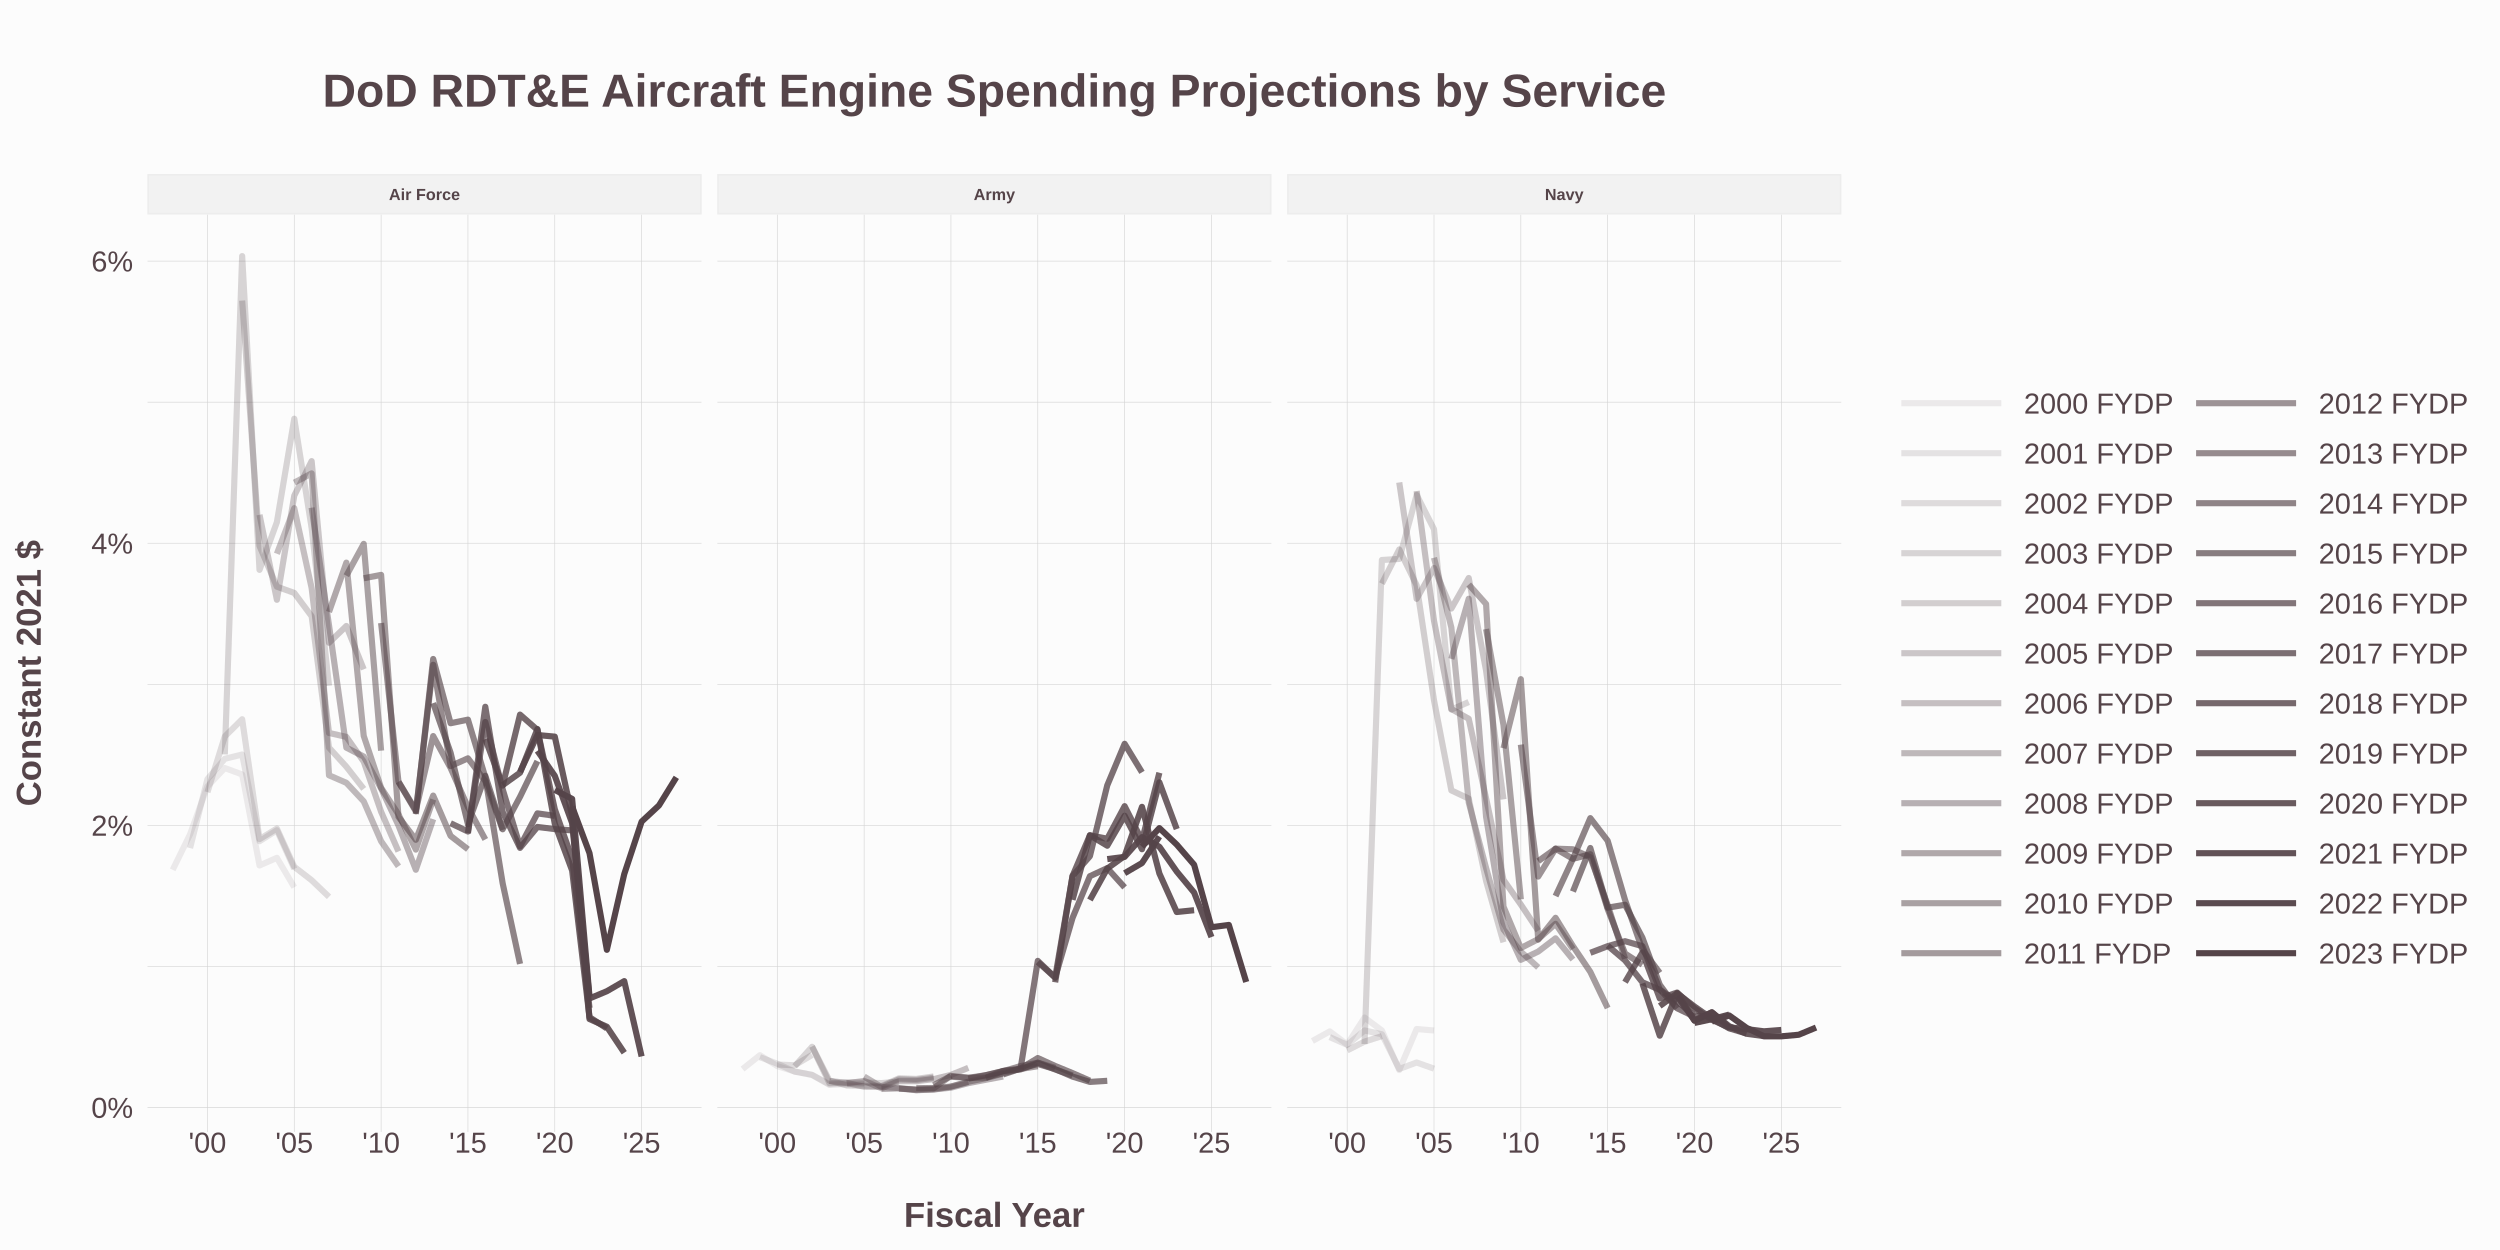
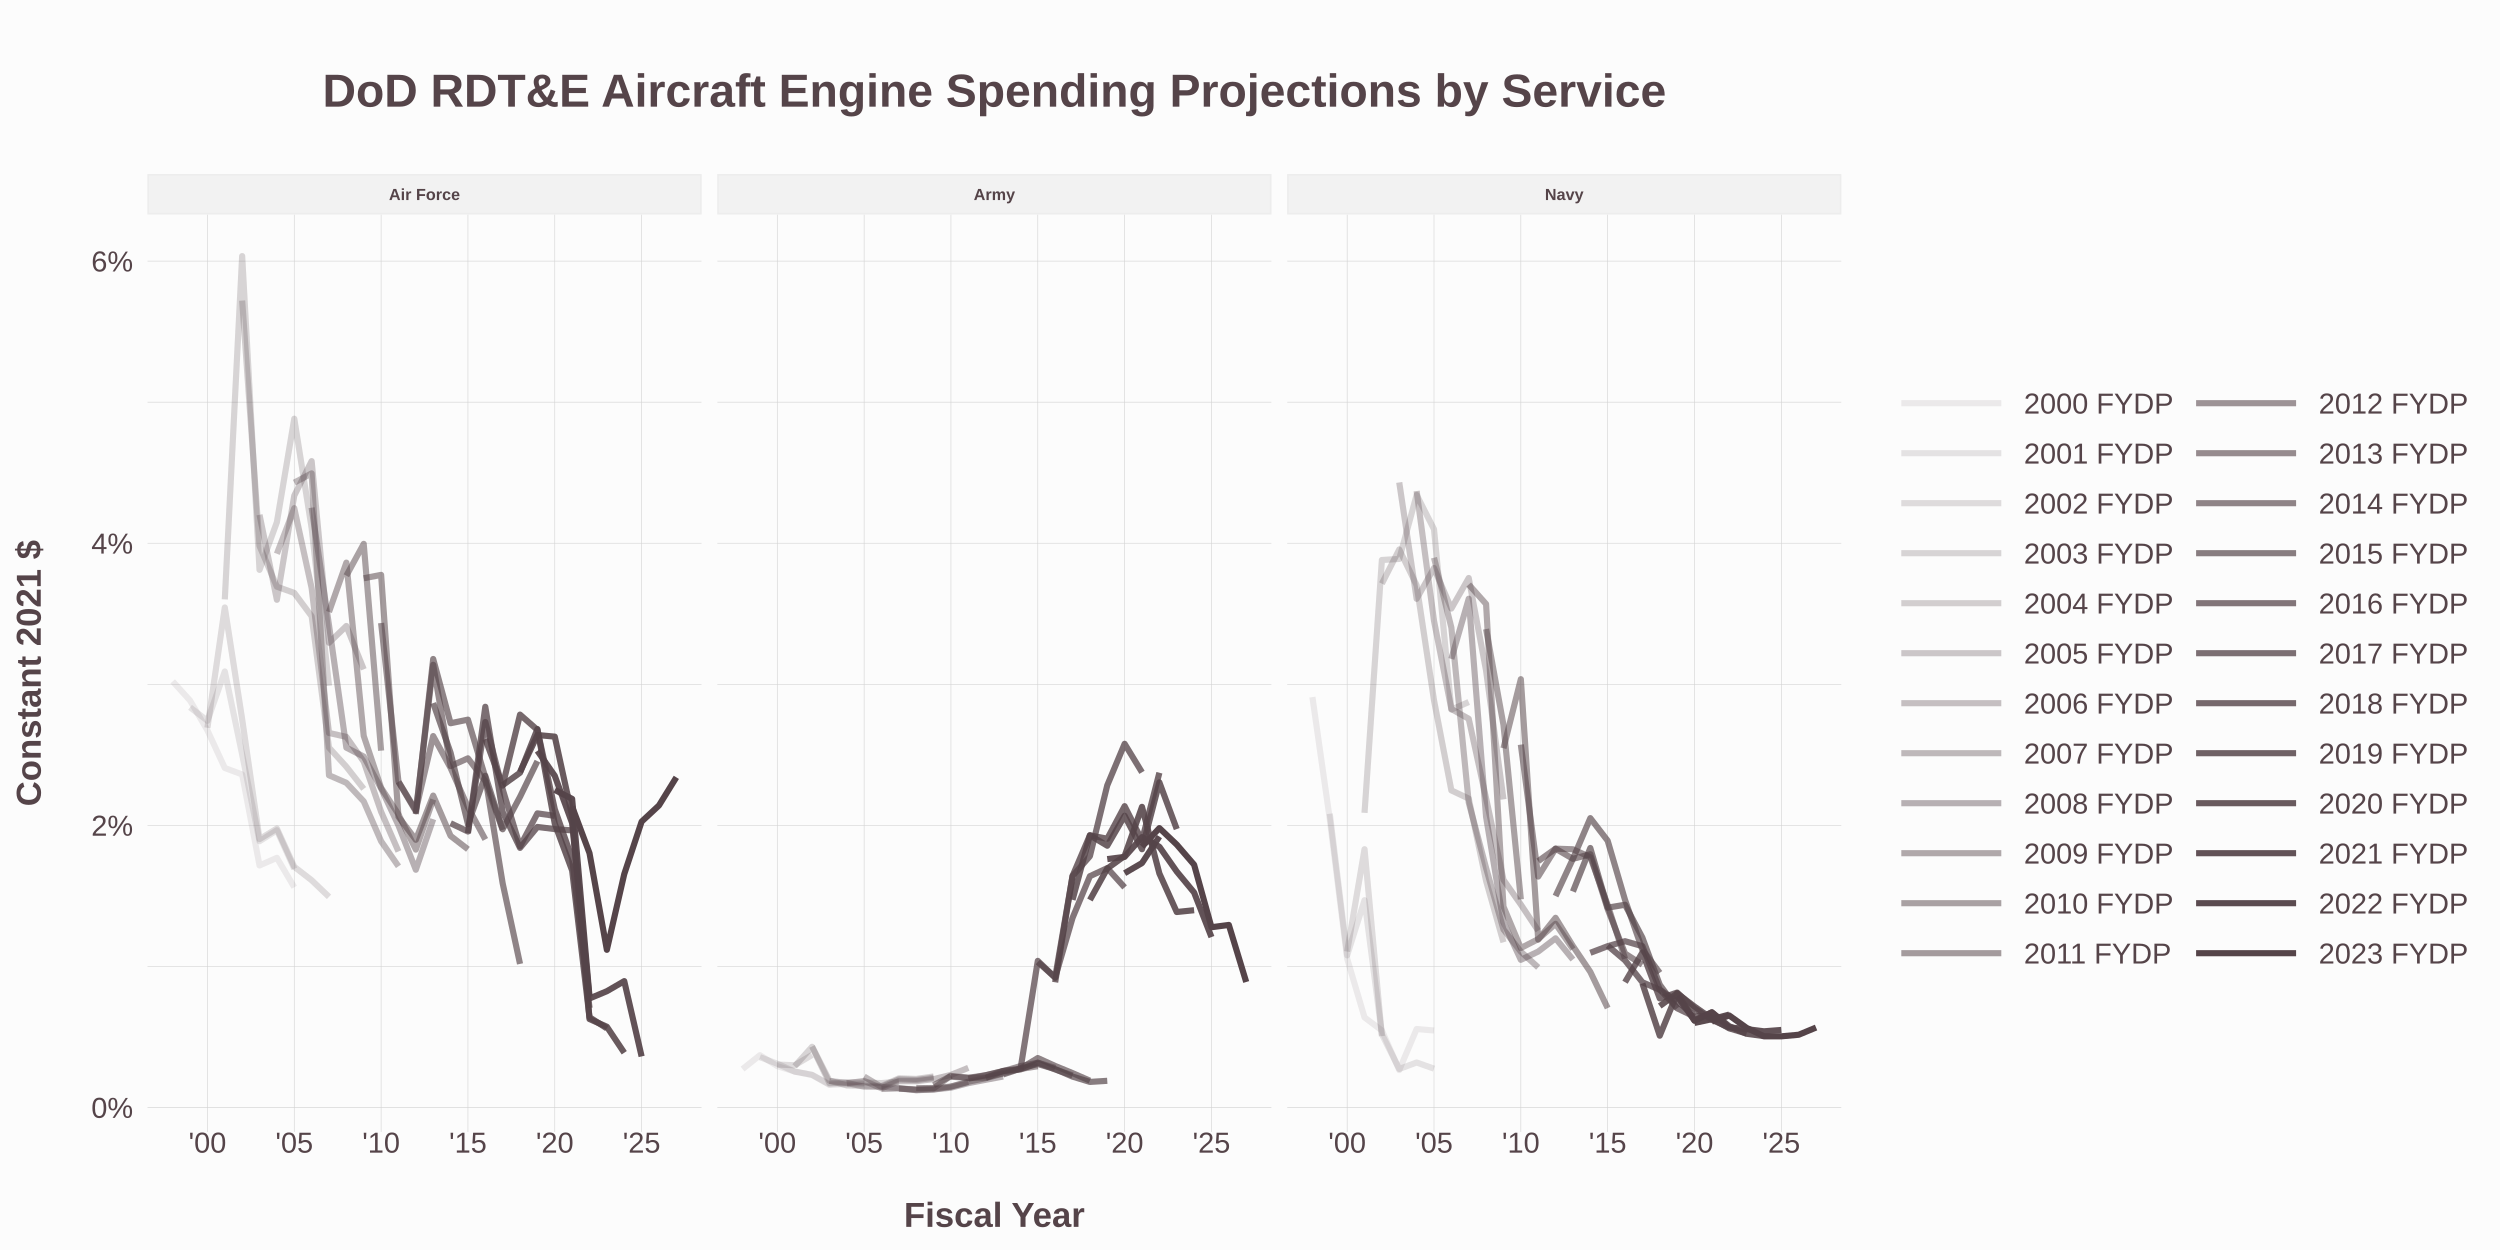
<svg xmlns="http://www.w3.org/2000/svg" class="svglite" width="864.00pt" height="432.00pt" viewBox="0 0 864.00 432.00">
  <defs>
    <style type="text/css">
    .svglite line, .svglite polyline, .svglite polygon, .svglite path, .svglite rect, .svglite circle {
      fill: none;
      stroke: #000000;
      stroke-linecap: round;
      stroke-linejoin: round;
      stroke-miterlimit: 10.00;
    }
    .svglite text {
      white-space: pre;
    }
  </style>
  </defs>
  <rect width="100%" height="100%" style="stroke: none; fill: #FCFCFC;" />
  <defs>
    <clipPath id="cpMC4wMHw4NjQuMDB8MC4wMHw0MzIuMDA=">
      <rect x="0.00" y="0.00" width="864.00" height="432.00" />
    </clipPath>
  </defs>
  <g clip-path="url(#cpMC4wMHw4NjQuMDB8MC4wMHw0MzIuMDA=)">
    <rect x="0.00" y="0.00" width="864.00" height="432.00" style="stroke-width: 1.07; stroke: #FCFCFC; fill: #FCFCFC;" />
  </g>
  <defs>
    <clipPath id="cpNTAuOTh8MjQyLjQ0fDc0LjEwfDM5MS4xOQ==">
      <rect x="50.98" y="74.10" width="191.47" height="317.09" />
    </clipPath>
  </defs>
  <g clip-path="url(#cpNTAuOTh8MjQyLjQ0fDc0LjEwfDM5MS4xOQ==)">
    <rect x="50.98" y="74.10" width="191.47" height="317.09" style="stroke-width: 1.07; stroke: #FCFCFC; fill: #FCFCFC;" />
    <polyline points="50.98,333.99 242.44,333.99 " style="stroke-width: 0.21; stroke: #D3D3D3; stroke-linecap: butt;" />
    <polyline points="50.98,236.49 242.44,236.49 " style="stroke-width: 0.21; stroke: #D3D3D3; stroke-linecap: butt;" />
    <polyline points="50.98,138.99 242.44,138.99 " style="stroke-width: 0.21; stroke: #D3D3D3; stroke-linecap: butt;" />
    <polyline points="50.98,382.74 242.44,382.74 " style="stroke-width: 0.21; stroke: #D3D3D3; stroke-linecap: butt;" />
    <polyline points="50.98,285.24 242.44,285.24 " style="stroke-width: 0.21; stroke: #D3D3D3; stroke-linecap: butt;" />
    <polyline points="50.98,187.74 242.44,187.74 " style="stroke-width: 0.21; stroke: #D3D3D3; stroke-linecap: butt;" />
    <polyline points="50.98,90.23 242.44,90.23 " style="stroke-width: 0.21; stroke: #D3D3D3; stroke-linecap: butt;" />
    <polyline points="71.69,391.19 71.69,74.10 " style="stroke-width: 0.21; stroke: #D3D3D3; stroke-linecap: butt;" />
    <polyline points="101.70,391.19 101.70,74.10 " style="stroke-width: 0.21; stroke: #D3D3D3; stroke-linecap: butt;" />
    <polyline points="131.71,391.19 131.71,74.10 " style="stroke-width: 0.21; stroke: #D3D3D3; stroke-linecap: butt;" />
    <polyline points="161.72,391.19 161.72,74.10 " style="stroke-width: 0.21; stroke: #D3D3D3; stroke-linecap: butt;" />
    <polyline points="191.73,391.19 191.73,74.10 " style="stroke-width: 0.21; stroke: #D3D3D3; stroke-linecap: butt;" />
    <polyline points="221.74,391.19 221.74,74.10 " style="stroke-width: 0.21; stroke: #D3D3D3; stroke-linecap: butt;" />
-     <polyline points="59.68,300.62 65.68,288.35 71.69,271.76 77.69,265.44 83.69,267.65 89.69,299.10 95.69,296.47 101.70,306.63 " style="stroke-width: 2.13; stroke: #554449; stroke-opacity: 0.10; stroke-linecap: butt;" />
-     <polyline points="65.68,293.10 71.69,269.26 77.69,262.24 83.69,260.76 89.69,290.72 95.69,286.94 101.70,300.27 " style="stroke-width: 2.13; stroke: #554449; stroke-opacity: 0.14; stroke-linecap: butt;" />
-     <polyline points="71.69,273.78 77.69,254.52 83.69,248.58 89.69,290.01 95.69,286.35 101.70,299.56 107.70,304.21 113.70,309.95 " style="stroke-width: 2.13; stroke: #554449; stroke-opacity: 0.18; stroke-linecap: butt;" />
-     <polyline points="77.69,260.72 83.69,88.51 89.69,196.94 95.69,180.46 101.70,144.71 107.70,182.47 113.70,236.99 " style="stroke-width: 2.13; stroke: #554449; stroke-opacity: 0.22; stroke-linecap: butt;" />
+     <polyline points="59.68,235.48 65.68,242.10 71.69,252.42 77.69,265.41 83.69,267.65 89.69,299.10 95.69,296.47 101.70,306.63 " style="stroke-width: 2.13; stroke: #554449; stroke-opacity: 0.10; stroke-linecap: butt;" />
+     <polyline points="65.68,244.46 71.69,249.08 77.69,232.06 83.69,260.76 89.69,290.72 95.69,286.94 101.70,300.27 " style="stroke-width: 2.13; stroke: #554449; stroke-opacity: 0.14; stroke-linecap: butt;" />
+     <polyline points="71.69,251.51 77.69,209.95 83.69,248.58 89.69,290.01 95.69,286.35 101.70,299.56 107.70,304.21 113.70,309.95 " style="stroke-width: 2.13; stroke: #554449; stroke-opacity: 0.18; stroke-linecap: butt;" />
+     <polyline points="77.69,207.15 83.69,88.51 89.69,196.94 95.69,180.46 101.70,144.71 107.70,182.47 113.70,236.99 " style="stroke-width: 2.13; stroke: #554449; stroke-opacity: 0.22; stroke-linecap: butt;" />
    <polyline points="83.69,103.88 89.69,188.68 95.69,202.75 101.70,204.91 107.70,212.97 113.70,258.38 119.70,264.97 125.70,272.64 " style="stroke-width: 2.13; stroke: #554449; stroke-opacity: 0.25; stroke-linecap: butt;" />
    <polyline points="89.69,177.91 95.69,207.28 101.70,171.27 107.70,159.37 113.70,222.13 119.70,216.34 125.70,231.32 " style="stroke-width: 2.13; stroke: #554449; stroke-opacity: 0.29; stroke-linecap: butt;" />
    <polyline points="95.69,191.39 101.70,175.63 107.70,203.24 113.70,253.31 119.70,254.66 125.70,263.20 131.71,280.54 137.71,294.26 " style="stroke-width: 2.13; stroke: #554449; stroke-opacity: 0.33; stroke-linecap: butt;" />
    <polyline points="101.70,166.79 107.70,163.61 113.70,267.94 119.70,270.54 125.70,276.95 131.71,290.73 137.71,299.40 " style="stroke-width: 2.13; stroke: #554449; stroke-opacity: 0.37; stroke-linecap: butt;" />
    <polyline points="107.70,175.45 113.70,216.04 119.70,258.39 125.70,261.46 131.71,272.48 137.71,285.27 143.71,300.58 149.71,283.11 " style="stroke-width: 2.13; stroke: #554449; stroke-opacity: 0.41; stroke-linecap: butt;" />
    <polyline points="113.70,211.50 119.70,194.45 125.70,254.31 131.71,272.27 137.71,281.45 143.71,293.62 149.71,276.30 " style="stroke-width: 2.13; stroke: #554449; stroke-opacity: 0.45; stroke-linecap: butt;" />
    <polyline points="119.70,198.97 125.70,187.96 131.71,259.43 " style="stroke-width: 2.13; stroke: #554449; stroke-opacity: 0.49; stroke-linecap: butt;" />
    <polyline points="125.70,199.85 131.71,198.68 137.71,282.29 143.71,290.22 149.71,274.96 155.72,288.88 161.72,293.52 " style="stroke-width: 2.13; stroke: #554449; stroke-opacity: 0.53; stroke-linecap: butt;" />
    <polyline points="131.71,215.31 137.71,270.14 143.71,280.02 149.71,254.39 155.72,265.41 161.72,278.97 167.72,290.12 " style="stroke-width: 2.13; stroke: #554449; stroke-opacity: 0.57; stroke-linecap: butt;" />
    <polyline points="137.71,270.18 143.71,280.40 149.71,229.76 155.72,264.75 161.72,262.08 167.72,269.95 173.72,286.81 " style="stroke-width: 2.13; stroke: #554449; stroke-opacity: 0.61; stroke-linecap: butt;" />
    <polyline points="143.71,281.31 149.71,227.75 155.72,249.95 161.72,248.71 167.72,268.61 173.72,305.27 179.72,333.13 " style="stroke-width: 2.13; stroke: #554449; stroke-opacity: 0.65; stroke-linecap: butt;" />
    <polyline points="149.71,242.99 155.72,260.14 161.72,284.82 167.72,268.11 173.72,286.59 179.72,275.38 185.73,263.05 " style="stroke-width: 2.13; stroke: #554449; stroke-opacity: 0.69; stroke-linecap: butt;" />
    <polyline points="155.72,284.51 161.72,287.37 167.72,249.52 173.72,272.75 179.72,292.51 185.73,281.10 191.73,281.96 " style="stroke-width: 2.13; stroke: #554449; stroke-opacity: 0.73; stroke-linecap: butt;" />
    <polyline points="161.72,287.95 167.72,244.26 173.72,280.64 179.72,293.03 185.73,285.79 191.73,286.54 197.73,286.98 " style="stroke-width: 2.13; stroke: #554449; stroke-opacity: 0.76; stroke-linecap: butt;" />
    <polyline points="167.72,255.42 173.72,271.50 179.72,246.97 185.73,252.25 191.73,279.64 197.73,296.74 203.73,348.34 " style="stroke-width: 2.13; stroke: #554449; stroke-opacity: 0.80; stroke-linecap: butt;" />
    <polyline points="173.72,271.35 179.72,267.05 185.73,251.96 191.73,284.69 197.73,300.86 203.73,351.55 209.73,355.41 " style="stroke-width: 2.13; stroke: #554449; stroke-opacity: 0.84; stroke-linecap: butt;" />
    <polyline points="179.72,266.82 185.73,254.02 191.73,254.58 197.73,281.96 203.73,352.19 209.73,354.84 215.74,363.83 " style="stroke-width: 2.13; stroke: #554449; stroke-opacity: 0.88; stroke-linecap: butt;" />
    <polyline points="185.73,259.48 191.73,268.13 197.73,284.48 203.73,345.07 209.73,342.56 215.74,339.08 221.74,365.10 " style="stroke-width: 2.13; stroke: #554449; stroke-opacity: 0.92; stroke-linecap: butt;" />
    <polyline points="191.73,272.99 197.73,276.10 203.73,344.44 " style="stroke-width: 2.13; stroke: #554449; stroke-opacity: 0.96; stroke-linecap: butt;" />
    <polyline points="197.73,278.78 203.73,294.85 209.73,328.25 215.74,302.09 221.74,283.95 227.74,278.36 233.74,268.65 " style="stroke-width: 2.13; stroke: #554449; stroke-linecap: butt;" />
  </g>
  <g clip-path="url(#cpMC4wMHw4NjQuMDB8MC4wMHw0MzIuMDA=)">
</g>
  <defs>
    <clipPath id="cpMjQ3LjkyfDQzOS4zOXw3NC4xMHwzOTEuMTk=">
      <rect x="247.92" y="74.10" width="191.47" height="317.09" />
    </clipPath>
  </defs>
  <g clip-path="url(#cpMjQ3LjkyfDQzOS4zOXw3NC4xMHwzOTEuMTk=)">
    <rect x="247.92" y="74.10" width="191.47" height="317.09" style="stroke-width: 1.07; stroke: #FCFCFC; fill: #FCFCFC;" />
    <polyline points="247.92,333.99 439.39,333.99 " style="stroke-width: 0.21; stroke: #D3D3D3; stroke-linecap: butt;" />
    <polyline points="247.92,236.49 439.39,236.49 " style="stroke-width: 0.21; stroke: #D3D3D3; stroke-linecap: butt;" />
    <polyline points="247.92,138.99 439.39,138.99 " style="stroke-width: 0.21; stroke: #D3D3D3; stroke-linecap: butt;" />
    <polyline points="247.92,382.74 439.39,382.74 " style="stroke-width: 0.21; stroke: #D3D3D3; stroke-linecap: butt;" />
    <polyline points="247.92,285.24 439.39,285.24 " style="stroke-width: 0.21; stroke: #D3D3D3; stroke-linecap: butt;" />
    <polyline points="247.92,187.74 439.39,187.74 " style="stroke-width: 0.21; stroke: #D3D3D3; stroke-linecap: butt;" />
    <polyline points="247.92,90.23 439.39,90.23 " style="stroke-width: 0.21; stroke: #D3D3D3; stroke-linecap: butt;" />
    <polyline points="268.63,391.19 268.63,74.10 " style="stroke-width: 0.21; stroke: #D3D3D3; stroke-linecap: butt;" />
    <polyline points="298.64,391.19 298.64,74.10 " style="stroke-width: 0.21; stroke: #D3D3D3; stroke-linecap: butt;" />
    <polyline points="328.65,391.19 328.65,74.10 " style="stroke-width: 0.21; stroke: #D3D3D3; stroke-linecap: butt;" />
    <polyline points="358.66,391.19 358.66,74.10 " style="stroke-width: 0.21; stroke: #D3D3D3; stroke-linecap: butt;" />
    <polyline points="388.67,391.19 388.67,74.10 " style="stroke-width: 0.21; stroke: #D3D3D3; stroke-linecap: butt;" />
    <polyline points="418.68,391.19 418.68,74.10 " style="stroke-width: 0.21; stroke: #D3D3D3; stroke-linecap: butt;" />
    <polyline points="256.63,369.47 262.63,364.68 268.63,368.45 274.63,370.32 280.64,371.44 286.64,374.68 292.64,374.25 298.64,374.22 " style="stroke-width: 2.13; stroke: #554449; stroke-opacity: 0.10; stroke-linecap: butt;" />
    <polyline points="262.63,365.36 268.63,367.63 274.63,370.35 280.64,371.50 286.64,374.91 292.64,374.61 298.64,374.66 " style="stroke-width: 2.13; stroke: #554449; stroke-opacity: 0.14; stroke-linecap: butt;" />
    <polyline points="268.63,367.90 274.63,368.16 280.64,364.59 " style="stroke-width: 2.13; stroke: #554449; stroke-opacity: 0.18; stroke-linecap: butt;" />
    <polyline points="274.63,368.50 280.64,361.78 286.64,374.33 292.64,374.04 298.64,374.11 304.64,374.32 310.65,373.78 " style="stroke-width: 2.13; stroke: #554449; stroke-opacity: 0.22; stroke-linecap: butt;" />
    <polyline points="280.64,361.64 286.64,373.46 292.64,375.11 298.64,375.22 304.64,375.34 310.65,372.69 316.65,372.88 322.65,372.03 " style="stroke-width: 2.13; stroke: #554449; stroke-opacity: 0.25; stroke-linecap: butt;" />
    <polyline points="286.64,373.57 292.64,374.28 298.64,375.57 304.64,375.67 310.65,373.05 316.65,373.26 322.65,372.45 " style="stroke-width: 2.13; stroke: #554449; stroke-opacity: 0.29; stroke-linecap: butt;" />
    <polyline points="292.64,374.40 298.64,373.55 304.64,376.10 310.65,373.66 316.65,373.66 322.65,372.95 328.65,371.47 334.65,369.05 " style="stroke-width: 2.13; stroke: #554449; stroke-opacity: 0.33; stroke-linecap: butt;" />
    <polyline points="298.64,372.06 304.64,375.67 310.65,376.03 316.65,376.73 322.65,376.52 328.65,375.57 334.65,373.97 " style="stroke-width: 2.13; stroke: #554449; stroke-opacity: 0.37; stroke-linecap: butt;" />
    <polyline points="304.64,376.35 310.65,376.15 316.65,376.78 322.65,376.52 328.65,375.90 334.65,374.33 340.66,373.18 346.66,372.05 " style="stroke-width: 2.13; stroke: #554449; stroke-opacity: 0.41; stroke-linecap: butt;" />
    <polyline points="310.65,376.27 316.65,376.43 322.65,376.10 328.65,375.49 334.65,373.83 340.66,372.61 346.66,371.02 " style="stroke-width: 2.13; stroke: #554449; stroke-opacity: 0.45; stroke-linecap: butt;" />
    <polyline points="316.65,375.99 322.65,376.12 328.65,371.77 " style="stroke-width: 2.13; stroke: #554449; stroke-opacity: 0.49; stroke-linecap: butt;" />
    <polyline points="322.65,375.06 328.65,371.83 334.65,372.49 340.66,372.42 346.66,370.83 352.66,369.43 358.66,368.49 " style="stroke-width: 2.13; stroke: #554449; stroke-opacity: 0.53; stroke-linecap: butt;" />
    <polyline points="328.65,372.11 334.65,372.49 340.66,371.60 346.66,370.22 352.66,368.44 358.66,367.27 364.66,369.08 " style="stroke-width: 2.13; stroke: #554449; stroke-opacity: 0.57; stroke-linecap: butt;" />
    <polyline points="334.65,372.80 340.66,371.61 346.66,370.13 352.66,369.63 358.66,367.27 364.66,369.61 370.67,371.69 " style="stroke-width: 2.13; stroke: #554449; stroke-opacity: 0.61; stroke-linecap: butt;" />
    <polyline points="340.66,372.52 346.66,370.13 352.66,369.30 358.66,365.66 364.66,368.39 370.67,370.86 376.67,373.48 " style="stroke-width: 2.13; stroke: #554449; stroke-opacity: 0.65; stroke-linecap: butt;" />
    <polyline points="346.66,371.33 352.66,369.30 358.66,367.73 364.66,369.48 370.67,372.08 376.67,373.91 382.67,373.53 " style="stroke-width: 2.13; stroke: #554449; stroke-opacity: 0.69; stroke-linecap: butt;" />
    <polyline points="352.66,369.59 358.66,332.08 364.66,337.84 370.67,317.23 376.67,302.81 382.67,300.03 388.67,306.68 " style="stroke-width: 2.13; stroke: #554449; stroke-opacity: 0.73; stroke-linecap: butt;" />
    <polyline points="358.66,332.46 364.66,337.84 370.67,302.74 376.67,295.90 382.67,271.41 388.67,257.06 394.67,266.91 " style="stroke-width: 2.13; stroke: #554449; stroke-opacity: 0.76; stroke-linecap: butt;" />
    <polyline points="364.66,339.48 370.67,302.74 376.67,288.68 382.67,289.86 388.67,278.61 394.67,290.45 400.68,267.06 " style="stroke-width: 2.13; stroke: #554449; stroke-opacity: 0.80; stroke-linecap: butt;" />
    <polyline points="370.67,310.98 376.67,288.68 382.67,292.28 388.67,281.94 394.67,293.49 400.68,270.38 406.68,286.52 " style="stroke-width: 2.13; stroke: #554449; stroke-opacity: 0.84; stroke-linecap: butt;" />
    <polyline points="376.67,311.03 382.67,300.17 388.67,295.81 394.67,278.85 400.68,301.87 406.68,315.19 412.68,314.57 " style="stroke-width: 2.13; stroke: #554449; stroke-opacity: 0.88; stroke-linecap: butt;" />
    <polyline points="382.67,296.90 388.67,296.14 394.67,289.32 400.68,292.64 406.68,301.20 412.68,308.45 418.68,323.85 " style="stroke-width: 2.13; stroke: #554449; stroke-opacity: 0.92; stroke-linecap: butt;" />
    <polyline points="388.67,301.78 394.67,298.27 400.68,289.12 " style="stroke-width: 2.13; stroke: #554449; stroke-opacity: 0.96; stroke-linecap: butt;" />
    <polyline points="394.67,292.64 400.68,286.19 406.68,291.89 412.68,298.84 418.68,320.45 424.69,319.66 430.69,339.38 " style="stroke-width: 2.13; stroke: #554449; stroke-linecap: butt;" />
  </g>
  <g clip-path="url(#cpMC4wMHw4NjQuMDB8MC4wMHw0MzIuMDA=)">
</g>
  <defs>
    <clipPath id="cpNDQ0Ljg3fDYzNi4zNHw3NC4xMHwzOTEuMTk=">
      <rect x="444.87" y="74.10" width="191.47" height="317.09" />
    </clipPath>
  </defs>
  <g clip-path="url(#cpNDQ0Ljg3fDYzNi4zNHw3NC4xMHwzOTEuMTk=)">
    <rect x="444.87" y="74.10" width="191.47" height="317.09" style="stroke-width: 1.07; stroke: #FCFCFC; fill: #FCFCFC;" />
    <polyline points="444.87,333.99 636.34,333.99 " style="stroke-width: 0.21; stroke: #D3D3D3; stroke-linecap: butt;" />
    <polyline points="444.87,236.49 636.34,236.49 " style="stroke-width: 0.21; stroke: #D3D3D3; stroke-linecap: butt;" />
    <polyline points="444.87,138.99 636.34,138.99 " style="stroke-width: 0.21; stroke: #D3D3D3; stroke-linecap: butt;" />
    <polyline points="444.87,382.74 636.34,382.74 " style="stroke-width: 0.21; stroke: #D3D3D3; stroke-linecap: butt;" />
    <polyline points="444.87,285.24 636.34,285.24 " style="stroke-width: 0.21; stroke: #D3D3D3; stroke-linecap: butt;" />
    <polyline points="444.87,187.74 636.34,187.74 " style="stroke-width: 0.21; stroke: #D3D3D3; stroke-linecap: butt;" />
    <polyline points="444.87,90.23 636.34,90.23 " style="stroke-width: 0.21; stroke: #D3D3D3; stroke-linecap: butt;" />
    <polyline points="465.58,391.19 465.58,74.10 " style="stroke-width: 0.21; stroke: #D3D3D3; stroke-linecap: butt;" />
    <polyline points="495.59,391.19 495.59,74.10 " style="stroke-width: 0.21; stroke: #D3D3D3; stroke-linecap: butt;" />
    <polyline points="525.60,391.19 525.60,74.10 " style="stroke-width: 0.21; stroke: #D3D3D3; stroke-linecap: butt;" />
    <polyline points="555.61,391.19 555.61,74.10 " style="stroke-width: 0.21; stroke: #D3D3D3; stroke-linecap: butt;" />
    <polyline points="585.62,391.19 585.62,74.10 " style="stroke-width: 0.21; stroke: #D3D3D3; stroke-linecap: butt;" />
    <polyline points="615.63,391.19 615.63,74.10 " style="stroke-width: 0.21; stroke: #D3D3D3; stroke-linecap: butt;" />
-     <polyline points="453.57,359.76 459.57,356.45 465.58,360.97 471.58,351.67 477.58,356.13 483.58,369.81 489.59,355.63 495.59,356.14 " style="stroke-width: 2.13; stroke: #554449; stroke-opacity: 0.10; stroke-linecap: butt;" />
-     <polyline points="459.57,358.43 465.58,361.09 471.58,356.12 477.58,357.45 483.58,369.43 489.59,367.20 495.59,369.33 " style="stroke-width: 2.13; stroke: #554449; stroke-opacity: 0.14; stroke-linecap: butt;" />
-     <polyline points="465.58,363.01 471.58,359.98 477.58,358.08 " style="stroke-width: 2.13; stroke: #554449; stroke-opacity: 0.18; stroke-linecap: butt;" />
-     <polyline points="471.58,360.82 477.58,193.53 483.58,193.17 489.59,171.06 495.59,182.91 501.59,245.23 507.59,242.63 " style="stroke-width: 2.13; stroke: #554449; stroke-opacity: 0.22; stroke-linecap: butt;" />
+     <polyline points="453.57,240.92 459.57,283.03 465.58,331.31 471.58,351.62 477.58,356.13 483.58,369.81 489.59,355.63 495.59,356.14 " style="stroke-width: 2.13; stroke: #554449; stroke-opacity: 0.10; stroke-linecap: butt;" />
+     <polyline points="459.57,281.23 465.58,330.16 471.58,311.11 477.58,357.45 483.58,369.43 489.59,367.20 495.59,369.33 " style="stroke-width: 2.13; stroke: #554449; stroke-opacity: 0.14; stroke-linecap: butt;" />
+     <polyline points="465.58,328.86 471.58,293.50 477.58,358.08 " style="stroke-width: 2.13; stroke: #554449; stroke-opacity: 0.18; stroke-linecap: butt;" />
+     <polyline points="471.58,280.92 477.58,193.53 483.58,193.17 489.59,171.06 495.59,182.91 501.59,245.23 507.59,242.63 " style="stroke-width: 2.13; stroke: #554449; stroke-opacity: 0.22; stroke-linecap: butt;" />
    <polyline points="477.58,201.71 483.58,189.90 489.59,202.26 495.59,242.02 501.59,273.16 507.59,275.99 513.59,304.43 519.60,325.65 " style="stroke-width: 2.13; stroke: #554449; stroke-opacity: 0.25; stroke-linecap: butt;" />
    <polyline points="483.58,166.73 489.59,206.95 495.59,196.31 501.59,210.31 507.59,199.76 513.59,231.79 519.60,276.26 " style="stroke-width: 2.13; stroke: #554449; stroke-opacity: 0.29; stroke-linecap: butt;" />
    <polyline points="489.59,169.70 495.59,214.54 501.59,245.03 507.59,248.41 513.59,275.90 519.60,304.07 525.60,312.61 531.60,321.64 " style="stroke-width: 2.13; stroke: #554449; stroke-opacity: 0.33; stroke-linecap: butt;" />
    <polyline points="495.59,192.74 501.59,216.89 507.59,277.32 513.59,299.97 519.60,321.22 525.60,328.89 531.60,334.35 " style="stroke-width: 2.13; stroke: #554449; stroke-opacity: 0.37; stroke-linecap: butt;" />
    <polyline points="501.59,227.72 507.59,206.93 513.59,282.30 519.60,318.76 525.60,331.71 531.60,328.86 537.60,324.28 543.60,331.62 " style="stroke-width: 2.13; stroke: #554449; stroke-opacity: 0.41; stroke-linecap: butt;" />
    <polyline points="507.59,202.01 513.59,208.75 519.60,313.31 525.60,327.64 531.60,324.56 537.60,319.27 543.60,328.02 " style="stroke-width: 2.13; stroke: #554449; stroke-opacity: 0.45; stroke-linecap: butt;" />
    <polyline points="513.59,217.40 519.60,250.55 525.60,310.82 " style="stroke-width: 2.13; stroke: #554449; stroke-opacity: 0.49; stroke-linecap: butt;" />
    <polyline points="519.60,258.60 525.60,234.73 531.60,324.73 537.60,317.20 543.60,326.96 549.61,335.88 555.61,348.38 " style="stroke-width: 2.13; stroke: #554449; stroke-opacity: 0.53; stroke-linecap: butt;" />
    <polyline points="525.60,257.34 531.60,302.94 537.60,293.30 543.60,293.51 549.61,296.26 555.61,312.76 561.61,331.33 " style="stroke-width: 2.13; stroke: #554449; stroke-opacity: 0.57; stroke-linecap: butt;" />
    <polyline points="531.60,297.61 537.60,293.30 543.60,296.81 549.61,295.23 555.61,314.17 561.61,329.53 567.61,333.41 " style="stroke-width: 2.13; stroke: #554449; stroke-opacity: 0.61; stroke-linecap: butt;" />
    <polyline points="537.60,309.68 543.60,296.81 549.61,282.75 555.61,290.55 561.61,311.01 567.61,328.23 573.61,336.21 " style="stroke-width: 2.13; stroke: #554449; stroke-opacity: 0.65; stroke-linecap: butt;" />
    <polyline points="543.60,308.12 549.61,293.07 555.61,313.69 561.61,312.68 567.61,324.05 573.61,340.32 579.62,348.48 " style="stroke-width: 2.13; stroke: #554449; stroke-opacity: 0.69; stroke-linecap: butt;" />
    <polyline points="549.61,329.29 555.61,327.00 561.61,325.28 567.61,327.00 573.61,341.92 579.62,348.46 585.62,351.37 " style="stroke-width: 2.13; stroke: #554449; stroke-opacity: 0.73; stroke-linecap: butt;" />
    <polyline points="555.61,326.82 561.61,331.90 567.61,339.47 573.61,342.08 579.62,346.01 585.62,351.09 591.62,351.30 " style="stroke-width: 2.13; stroke: #554449; stroke-opacity: 0.76; stroke-linecap: butt;" />
    <polyline points="561.61,339.45 567.61,329.18 573.61,345.05 579.62,343.03 585.62,348.52 591.62,352.45 597.62,355.11 " style="stroke-width: 2.13; stroke: #554449; stroke-opacity: 0.80; stroke-linecap: butt;" />
    <polyline points="567.61,339.87 573.61,357.93 579.62,343.30 585.62,347.87 591.62,352.06 597.62,355.40 603.62,357.19 " style="stroke-width: 2.13; stroke: #554449; stroke-opacity: 0.84; stroke-linecap: butt;" />
    <polyline points="573.61,347.68 579.62,343.30 585.62,352.71 591.62,349.83 597.62,354.66 603.62,357.27 609.63,358.10 " style="stroke-width: 2.13; stroke: #554449; stroke-opacity: 0.88; stroke-linecap: butt;" />
    <polyline points="579.62,344.27 585.62,352.71 591.62,349.89 597.62,355.05 603.62,355.66 609.63,356.42 615.63,355.95 " style="stroke-width: 2.13; stroke: #554449; stroke-opacity: 0.92; stroke-linecap: butt;" />
    <polyline points="585.62,353.52 591.62,352.23 597.62,350.64 " style="stroke-width: 2.13; stroke: #554449; stroke-opacity: 0.96; stroke-linecap: butt;" />
    <polyline points="591.62,353.04 597.62,350.95 603.62,355.23 609.63,358.14 615.63,358.15 621.63,357.61 627.63,355.12 " style="stroke-width: 2.13; stroke: #554449; stroke-linecap: butt;" />
  </g>
  <g clip-path="url(#cpMC4wMHw4NjQuMDB8MC4wMHw0MzIuMDA=)">
</g>
  <defs>
    <clipPath id="cpNTAuOTh8MjQyLjQ0fDYwLjE1fDc0LjEw">
      <rect x="50.98" y="60.15" width="191.47" height="13.94" />
    </clipPath>
  </defs>
  <g clip-path="url(#cpNTAuOTh8MjQyLjQ0fDYwLjE1fDc0LjEw)">
    <rect x="50.98" y="60.15" width="191.47" height="13.94" style="stroke-width: 1.07; stroke: #EDEDED; fill: #F2F2F2;" />
    <text x="146.71" y="69.13" text-anchor="middle" style="font-size: 5.60px; font-weight: bold;fill: #554449; font-family: &quot;Arial&quot;;" textLength="24.56px" lengthAdjust="spacingAndGlyphs">Air Force</text>
  </g>
  <g clip-path="url(#cpMC4wMHw4NjQuMDB8MC4wMHw0MzIuMDA=)">
</g>
  <defs>
    <clipPath id="cpMjQ3LjkyfDQzOS4zOXw2MC4xNXw3NC4xMA==">
      <rect x="247.92" y="60.15" width="191.47" height="13.94" />
    </clipPath>
  </defs>
  <g clip-path="url(#cpMjQ3LjkyfDQzOS4zOXw2MC4xNXw3NC4xMA==)">
    <rect x="247.92" y="60.15" width="191.47" height="13.94" style="stroke-width: 1.07; stroke: #EDEDED; fill: #F2F2F2;" />
    <text x="343.66" y="69.13" text-anchor="middle" style="font-size: 5.60px; font-weight: bold;fill: #554449; font-family: &quot;Arial&quot;;" textLength="14.30px" lengthAdjust="spacingAndGlyphs">Army</text>
  </g>
  <g clip-path="url(#cpMC4wMHw4NjQuMDB8MC4wMHw0MzIuMDA=)">
</g>
  <defs>
    <clipPath id="cpNDQ0Ljg3fDYzNi4zNHw2MC4xNXw3NC4xMA==">
      <rect x="444.87" y="60.15" width="191.47" height="13.94" />
    </clipPath>
  </defs>
  <g clip-path="url(#cpNDQ0Ljg3fDYzNi4zNHw2MC4xNXw3NC4xMA==)">
    <rect x="444.87" y="60.15" width="191.47" height="13.94" style="stroke-width: 1.07; stroke: #EDEDED; fill: #F2F2F2;" />
    <text x="540.60" y="69.13" text-anchor="middle" style="font-size: 5.60px; font-weight: bold;fill: #554449; font-family: &quot;Arial&quot;;" textLength="13.37px" lengthAdjust="spacingAndGlyphs">Navy</text>
  </g>
  <g clip-path="url(#cpMC4wMHw4NjQuMDB8MC4wMHw0MzIuMDA=)">
    <polyline points="71.69,391.19 71.69,391.19 " style="stroke-width: 1.07; stroke: #333333; stroke-linecap: butt;" />
    <polyline points="101.70,391.19 101.70,391.19 " style="stroke-width: 1.07; stroke: #333333; stroke-linecap: butt;" />
    <polyline points="131.71,391.19 131.71,391.19 " style="stroke-width: 1.07; stroke: #333333; stroke-linecap: butt;" />
    <polyline points="161.72,391.19 161.72,391.19 " style="stroke-width: 1.07; stroke: #333333; stroke-linecap: butt;" />
    <polyline points="191.73,391.19 191.73,391.19 " style="stroke-width: 1.07; stroke: #333333; stroke-linecap: butt;" />
    <polyline points="221.74,391.19 221.74,391.19 " style="stroke-width: 1.07; stroke: #333333; stroke-linecap: butt;" />
    <text x="71.69" y="398.36" text-anchor="middle" style="font-size: 10.00px;fill: #554449; font-family: &quot;Arial&quot;;" textLength="13.04px" lengthAdjust="spacingAndGlyphs">'00</text>
    <text x="101.70" y="398.36" text-anchor="middle" style="font-size: 10.00px;fill: #554449; font-family: &quot;Arial&quot;;" textLength="13.04px" lengthAdjust="spacingAndGlyphs">'05</text>
    <text x="131.71" y="398.36" text-anchor="middle" style="font-size: 10.00px;fill: #554449; font-family: &quot;Arial&quot;;" textLength="13.04px" lengthAdjust="spacingAndGlyphs">'10</text>
    <text x="161.72" y="398.36" text-anchor="middle" style="font-size: 10.00px;fill: #554449; font-family: &quot;Arial&quot;;" textLength="13.04px" lengthAdjust="spacingAndGlyphs">'15</text>
    <text x="191.73" y="398.36" text-anchor="middle" style="font-size: 10.00px;fill: #554449; font-family: &quot;Arial&quot;;" textLength="13.04px" lengthAdjust="spacingAndGlyphs">'20</text>
    <text x="221.74" y="398.36" text-anchor="middle" style="font-size: 10.00px;fill: #554449; font-family: &quot;Arial&quot;;" textLength="13.04px" lengthAdjust="spacingAndGlyphs">'25</text>
    <polyline points="268.63,391.19 268.63,391.19 " style="stroke-width: 1.07; stroke: #333333; stroke-linecap: butt;" />
    <polyline points="298.64,391.19 298.64,391.19 " style="stroke-width: 1.07; stroke: #333333; stroke-linecap: butt;" />
    <polyline points="328.65,391.19 328.65,391.19 " style="stroke-width: 1.07; stroke: #333333; stroke-linecap: butt;" />
    <polyline points="358.66,391.19 358.66,391.19 " style="stroke-width: 1.07; stroke: #333333; stroke-linecap: butt;" />
    <polyline points="388.67,391.19 388.67,391.19 " style="stroke-width: 1.07; stroke: #333333; stroke-linecap: butt;" />
    <polyline points="418.68,391.19 418.68,391.19 " style="stroke-width: 1.07; stroke: #333333; stroke-linecap: butt;" />
    <text x="268.63" y="398.36" text-anchor="middle" style="font-size: 10.00px;fill: #554449; font-family: &quot;Arial&quot;;" textLength="13.04px" lengthAdjust="spacingAndGlyphs">'00</text>
    <text x="298.64" y="398.36" text-anchor="middle" style="font-size: 10.00px;fill: #554449; font-family: &quot;Arial&quot;;" textLength="13.04px" lengthAdjust="spacingAndGlyphs">'05</text>
    <text x="328.65" y="398.36" text-anchor="middle" style="font-size: 10.00px;fill: #554449; font-family: &quot;Arial&quot;;" textLength="13.04px" lengthAdjust="spacingAndGlyphs">'10</text>
    <text x="358.66" y="398.36" text-anchor="middle" style="font-size: 10.00px;fill: #554449; font-family: &quot;Arial&quot;;" textLength="13.04px" lengthAdjust="spacingAndGlyphs">'15</text>
    <text x="388.67" y="398.36" text-anchor="middle" style="font-size: 10.00px;fill: #554449; font-family: &quot;Arial&quot;;" textLength="13.04px" lengthAdjust="spacingAndGlyphs">'20</text>
    <text x="418.68" y="398.36" text-anchor="middle" style="font-size: 10.00px;fill: #554449; font-family: &quot;Arial&quot;;" textLength="13.04px" lengthAdjust="spacingAndGlyphs">'25</text>
    <polyline points="465.58,391.19 465.58,391.19 " style="stroke-width: 1.07; stroke: #333333; stroke-linecap: butt;" />
    <polyline points="495.59,391.19 495.59,391.19 " style="stroke-width: 1.07; stroke: #333333; stroke-linecap: butt;" />
    <polyline points="525.60,391.19 525.60,391.19 " style="stroke-width: 1.07; stroke: #333333; stroke-linecap: butt;" />
    <polyline points="555.61,391.19 555.61,391.19 " style="stroke-width: 1.07; stroke: #333333; stroke-linecap: butt;" />
    <polyline points="585.62,391.19 585.62,391.19 " style="stroke-width: 1.07; stroke: #333333; stroke-linecap: butt;" />
    <polyline points="615.63,391.19 615.63,391.19 " style="stroke-width: 1.07; stroke: #333333; stroke-linecap: butt;" />
    <text x="465.58" y="398.36" text-anchor="middle" style="font-size: 10.00px;fill: #554449; font-family: &quot;Arial&quot;;" textLength="13.04px" lengthAdjust="spacingAndGlyphs">'00</text>
    <text x="495.59" y="398.36" text-anchor="middle" style="font-size: 10.00px;fill: #554449; font-family: &quot;Arial&quot;;" textLength="13.04px" lengthAdjust="spacingAndGlyphs">'05</text>
    <text x="525.60" y="398.36" text-anchor="middle" style="font-size: 10.00px;fill: #554449; font-family: &quot;Arial&quot;;" textLength="13.04px" lengthAdjust="spacingAndGlyphs">'10</text>
    <text x="555.61" y="398.36" text-anchor="middle" style="font-size: 10.00px;fill: #554449; font-family: &quot;Arial&quot;;" textLength="13.04px" lengthAdjust="spacingAndGlyphs">'15</text>
    <text x="585.62" y="398.36" text-anchor="middle" style="font-size: 10.00px;fill: #554449; font-family: &quot;Arial&quot;;" textLength="13.04px" lengthAdjust="spacingAndGlyphs">'20</text>
    <text x="615.63" y="398.36" text-anchor="middle" style="font-size: 10.00px;fill: #554449; font-family: &quot;Arial&quot;;" textLength="13.04px" lengthAdjust="spacingAndGlyphs">'25</text>
    <text x="46.00" y="386.33" text-anchor="end" style="font-size: 10.00px;fill: #554449; font-family: &quot;Arial&quot;;" textLength="14.46px" lengthAdjust="spacingAndGlyphs">0%</text>
    <text x="46.00" y="288.82" text-anchor="end" style="font-size: 10.00px;fill: #554449; font-family: &quot;Arial&quot;;" textLength="14.46px" lengthAdjust="spacingAndGlyphs">2%</text>
    <text x="46.00" y="191.32" text-anchor="end" style="font-size: 10.00px;fill: #554449; font-family: &quot;Arial&quot;;" textLength="14.46px" lengthAdjust="spacingAndGlyphs">4%</text>
    <text x="46.00" y="93.82" text-anchor="end" style="font-size: 10.00px;fill: #554449; font-family: &quot;Arial&quot;;" textLength="14.46px" lengthAdjust="spacingAndGlyphs">6%</text>
    <polyline points="50.98,382.74 50.98,382.74 " style="stroke-width: 1.07; stroke: #333333; stroke-linecap: butt;" />
    <polyline points="50.98,285.24 50.98,285.24 " style="stroke-width: 1.07; stroke: #333333; stroke-linecap: butt;" />
    <polyline points="50.98,187.74 50.98,187.74 " style="stroke-width: 1.07; stroke: #333333; stroke-linecap: butt;" />
    <polyline points="50.98,90.23 50.98,90.23 " style="stroke-width: 1.07; stroke: #333333; stroke-linecap: butt;" />
    <text x="343.66" y="424.00" text-anchor="middle" style="font-size: 12.00px; font-weight: bold;fill: #554449; font-family: &quot;Arial&quot;;" textLength="62.50px" lengthAdjust="spacingAndGlyphs">Fiscal Year</text>
    <text transform="translate(14.08,232.65) rotate(-90)" text-anchor="middle" style="font-size: 12.00px; font-weight: bold;fill: #554449; font-family: &quot;Arial&quot;;" textLength="92.04px" lengthAdjust="spacingAndGlyphs">Constant 2021 $</text>
    <rect x="647.29" y="121.74" width="211.23" height="221.81" style="stroke-width: 1.07; stroke: none; fill: #FCFCFC;" />
    <rect x="652.77" y="130.71" width="43.20" height="17.28" style="stroke-width: 1.07; stroke: #FCFCFC; fill: #FCFCFC;" />
    <line x1="657.09" y1="139.35" x2="691.65" y2="139.35" style="stroke-width: 2.13; stroke: #554449; stroke-opacity: 0.10; stroke-linecap: butt;" />
    <rect x="652.77" y="147.99" width="43.20" height="17.28" style="stroke-width: 1.07; stroke: #FCFCFC; fill: #FCFCFC;" />
    <line x1="657.09" y1="156.63" x2="691.65" y2="156.63" style="stroke-width: 2.13; stroke: #554449; stroke-opacity: 0.14; stroke-linecap: butt;" />
    <rect x="652.77" y="165.27" width="43.20" height="17.28" style="stroke-width: 1.07; stroke: #FCFCFC; fill: #FCFCFC;" />
    <line x1="657.09" y1="173.91" x2="691.65" y2="173.91" style="stroke-width: 2.13; stroke: #554449; stroke-opacity: 0.18; stroke-linecap: butt;" />
    <rect x="652.77" y="182.55" width="43.20" height="17.28" style="stroke-width: 1.07; stroke: #FCFCFC; fill: #FCFCFC;" />
    <line x1="657.09" y1="191.19" x2="691.65" y2="191.19" style="stroke-width: 2.13; stroke: #554449; stroke-opacity: 0.22; stroke-linecap: butt;" />
    <rect x="652.77" y="199.83" width="43.20" height="17.28" style="stroke-width: 1.07; stroke: #FCFCFC; fill: #FCFCFC;" />
    <line x1="657.09" y1="208.47" x2="691.65" y2="208.47" style="stroke-width: 2.13; stroke: #554449; stroke-opacity: 0.25; stroke-linecap: butt;" />
    <rect x="652.77" y="217.11" width="43.20" height="17.28" style="stroke-width: 1.07; stroke: #FCFCFC; fill: #FCFCFC;" />
    <line x1="657.09" y1="225.75" x2="691.65" y2="225.75" style="stroke-width: 2.13; stroke: #554449; stroke-opacity: 0.29; stroke-linecap: butt;" />
    <rect x="652.77" y="234.39" width="43.20" height="17.28" style="stroke-width: 1.07; stroke: #FCFCFC; fill: #FCFCFC;" />
    <line x1="657.09" y1="243.03" x2="691.65" y2="243.03" style="stroke-width: 2.13; stroke: #554449; stroke-opacity: 0.33; stroke-linecap: butt;" />
    <rect x="652.77" y="251.67" width="43.20" height="17.28" style="stroke-width: 1.07; stroke: #FCFCFC; fill: #FCFCFC;" />
    <line x1="657.09" y1="260.31" x2="691.65" y2="260.31" style="stroke-width: 2.13; stroke: #554449; stroke-opacity: 0.37; stroke-linecap: butt;" />
    <rect x="652.77" y="268.95" width="43.20" height="17.28" style="stroke-width: 1.07; stroke: #FCFCFC; fill: #FCFCFC;" />
    <line x1="657.09" y1="277.59" x2="691.65" y2="277.59" style="stroke-width: 2.13; stroke: #554449; stroke-opacity: 0.41; stroke-linecap: butt;" />
    <rect x="652.77" y="286.23" width="43.20" height="17.28" style="stroke-width: 1.07; stroke: #FCFCFC; fill: #FCFCFC;" />
    <line x1="657.09" y1="294.87" x2="691.65" y2="294.87" style="stroke-width: 2.13; stroke: #554449; stroke-opacity: 0.45; stroke-linecap: butt;" />
    <rect x="652.77" y="303.51" width="43.20" height="17.28" style="stroke-width: 1.07; stroke: #FCFCFC; fill: #FCFCFC;" />
    <line x1="657.09" y1="312.15" x2="691.65" y2="312.15" style="stroke-width: 2.13; stroke: #554449; stroke-opacity: 0.49; stroke-linecap: butt;" />
    <rect x="652.77" y="320.79" width="43.20" height="17.28" style="stroke-width: 1.07; stroke: #FCFCFC; fill: #FCFCFC;" />
    <line x1="657.09" y1="329.43" x2="691.65" y2="329.43" style="stroke-width: 2.13; stroke: #554449; stroke-opacity: 0.53; stroke-linecap: butt;" />
    <rect x="754.65" y="130.71" width="43.20" height="17.28" style="stroke-width: 1.07; stroke: #FCFCFC; fill: #FCFCFC;" />
    <line x1="758.97" y1="139.35" x2="793.53" y2="139.35" style="stroke-width: 2.13; stroke: #554449; stroke-opacity: 0.57; stroke-linecap: butt;" />
    <rect x="754.65" y="147.99" width="43.20" height="17.28" style="stroke-width: 1.07; stroke: #FCFCFC; fill: #FCFCFC;" />
    <line x1="758.97" y1="156.63" x2="793.53" y2="156.63" style="stroke-width: 2.13; stroke: #554449; stroke-opacity: 0.61; stroke-linecap: butt;" />
    <rect x="754.65" y="165.27" width="43.20" height="17.28" style="stroke-width: 1.07; stroke: #FCFCFC; fill: #FCFCFC;" />
    <line x1="758.97" y1="173.91" x2="793.53" y2="173.91" style="stroke-width: 2.13; stroke: #554449; stroke-opacity: 0.65; stroke-linecap: butt;" />
    <rect x="754.65" y="182.55" width="43.20" height="17.28" style="stroke-width: 1.07; stroke: #FCFCFC; fill: #FCFCFC;" />
    <line x1="758.97" y1="191.19" x2="793.53" y2="191.19" style="stroke-width: 2.13; stroke: #554449; stroke-opacity: 0.69; stroke-linecap: butt;" />
    <rect x="754.65" y="199.83" width="43.20" height="17.28" style="stroke-width: 1.07; stroke: #FCFCFC; fill: #FCFCFC;" />
    <line x1="758.97" y1="208.47" x2="793.53" y2="208.47" style="stroke-width: 2.13; stroke: #554449; stroke-opacity: 0.73; stroke-linecap: butt;" />
    <rect x="754.65" y="217.11" width="43.20" height="17.28" style="stroke-width: 1.07; stroke: #FCFCFC; fill: #FCFCFC;" />
    <line x1="758.97" y1="225.75" x2="793.53" y2="225.75" style="stroke-width: 2.13; stroke: #554449; stroke-opacity: 0.76; stroke-linecap: butt;" />
    <rect x="754.65" y="234.39" width="43.20" height="17.28" style="stroke-width: 1.07; stroke: #FCFCFC; fill: #FCFCFC;" />
    <line x1="758.97" y1="243.03" x2="793.53" y2="243.03" style="stroke-width: 2.13; stroke: #554449; stroke-opacity: 0.80; stroke-linecap: butt;" />
    <rect x="754.65" y="251.67" width="43.20" height="17.28" style="stroke-width: 1.07; stroke: #FCFCFC; fill: #FCFCFC;" />
    <line x1="758.97" y1="260.31" x2="793.53" y2="260.31" style="stroke-width: 2.13; stroke: #554449; stroke-opacity: 0.84; stroke-linecap: butt;" />
    <rect x="754.65" y="268.95" width="43.20" height="17.28" style="stroke-width: 1.07; stroke: #FCFCFC; fill: #FCFCFC;" />
    <line x1="758.97" y1="277.59" x2="793.53" y2="277.59" style="stroke-width: 2.13; stroke: #554449; stroke-opacity: 0.88; stroke-linecap: butt;" />
    <rect x="754.65" y="286.23" width="43.20" height="17.28" style="stroke-width: 1.07; stroke: #FCFCFC; fill: #FCFCFC;" />
    <line x1="758.97" y1="294.87" x2="793.53" y2="294.87" style="stroke-width: 2.13; stroke: #554449; stroke-opacity: 0.92; stroke-linecap: butt;" />
    <rect x="754.65" y="303.51" width="43.20" height="17.28" style="stroke-width: 1.07; stroke: #FCFCFC; fill: #FCFCFC;" />
    <line x1="758.97" y1="312.15" x2="793.53" y2="312.15" style="stroke-width: 2.13; stroke: #554449; stroke-opacity: 0.96; stroke-linecap: butt;" />
    <rect x="754.65" y="320.79" width="43.20" height="17.28" style="stroke-width: 1.07; stroke: #FCFCFC; fill: #FCFCFC;" />
    <line x1="758.97" y1="329.43" x2="793.53" y2="329.43" style="stroke-width: 2.13; stroke: #554449; stroke-linecap: butt;" />
    <text x="699.46" y="142.93" style="font-size: 10.00px;fill: #554449; font-family: &quot;Arial&quot;;" textLength="51.70px" lengthAdjust="spacingAndGlyphs">2000 FYDP</text>
    <text x="699.46" y="160.21" style="font-size: 10.00px;fill: #554449; font-family: &quot;Arial&quot;;" textLength="51.70px" lengthAdjust="spacingAndGlyphs">2001 FYDP</text>
    <text x="699.46" y="177.49" style="font-size: 10.00px;fill: #554449; font-family: &quot;Arial&quot;;" textLength="51.70px" lengthAdjust="spacingAndGlyphs">2002 FYDP</text>
    <text x="699.46" y="194.77" style="font-size: 10.00px;fill: #554449; font-family: &quot;Arial&quot;;" textLength="51.70px" lengthAdjust="spacingAndGlyphs">2003 FYDP</text>
    <text x="699.46" y="212.05" style="font-size: 10.00px;fill: #554449; font-family: &quot;Arial&quot;;" textLength="51.70px" lengthAdjust="spacingAndGlyphs">2004 FYDP</text>
    <text x="699.46" y="229.33" style="font-size: 10.00px;fill: #554449; font-family: &quot;Arial&quot;;" textLength="51.70px" lengthAdjust="spacingAndGlyphs">2005 FYDP</text>
    <text x="699.46" y="246.61" style="font-size: 10.00px;fill: #554449; font-family: &quot;Arial&quot;;" textLength="51.70px" lengthAdjust="spacingAndGlyphs">2006 FYDP</text>
    <text x="699.46" y="263.89" style="font-size: 10.00px;fill: #554449; font-family: &quot;Arial&quot;;" textLength="51.70px" lengthAdjust="spacingAndGlyphs">2007 FYDP</text>
    <text x="699.46" y="281.17" style="font-size: 10.00px;fill: #554449; font-family: &quot;Arial&quot;;" textLength="51.70px" lengthAdjust="spacingAndGlyphs">2008 FYDP</text>
    <text x="699.46" y="298.45" style="font-size: 10.00px;fill: #554449; font-family: &quot;Arial&quot;;" textLength="51.70px" lengthAdjust="spacingAndGlyphs">2009 FYDP</text>
    <text x="699.46" y="315.73" style="font-size: 10.00px;fill: #554449; font-family: &quot;Arial&quot;;" textLength="51.70px" lengthAdjust="spacingAndGlyphs">2010 FYDP</text>
    <text x="699.46" y="333.01" style="font-size: 10.00px;fill: #554449; font-family: &quot;Arial&quot;;" textLength="50.96px" lengthAdjust="spacingAndGlyphs">2011 FYDP</text>
    <text x="801.34" y="142.93" style="font-size: 10.00px;fill: #554449; font-family: &quot;Arial&quot;;" textLength="51.70px" lengthAdjust="spacingAndGlyphs">2012 FYDP</text>
    <text x="801.34" y="160.21" style="font-size: 10.00px;fill: #554449; font-family: &quot;Arial&quot;;" textLength="51.70px" lengthAdjust="spacingAndGlyphs">2013 FYDP</text>
    <text x="801.34" y="177.49" style="font-size: 10.00px;fill: #554449; font-family: &quot;Arial&quot;;" textLength="51.70px" lengthAdjust="spacingAndGlyphs">2014 FYDP</text>
    <text x="801.34" y="194.77" style="font-size: 10.00px;fill: #554449; font-family: &quot;Arial&quot;;" textLength="51.70px" lengthAdjust="spacingAndGlyphs">2015 FYDP</text>
    <text x="801.34" y="212.05" style="font-size: 10.00px;fill: #554449; font-family: &quot;Arial&quot;;" textLength="51.70px" lengthAdjust="spacingAndGlyphs">2016 FYDP</text>
    <text x="801.34" y="229.33" style="font-size: 10.00px;fill: #554449; font-family: &quot;Arial&quot;;" textLength="51.70px" lengthAdjust="spacingAndGlyphs">2017 FYDP</text>
    <text x="801.34" y="246.61" style="font-size: 10.00px;fill: #554449; font-family: &quot;Arial&quot;;" textLength="51.70px" lengthAdjust="spacingAndGlyphs">2018 FYDP</text>
    <text x="801.34" y="263.89" style="font-size: 10.00px;fill: #554449; font-family: &quot;Arial&quot;;" textLength="51.70px" lengthAdjust="spacingAndGlyphs">2019 FYDP</text>
    <text x="801.34" y="281.17" style="font-size: 10.00px;fill: #554449; font-family: &quot;Arial&quot;;" textLength="51.70px" lengthAdjust="spacingAndGlyphs">2020 FYDP</text>
    <text x="801.34" y="298.45" style="font-size: 10.00px;fill: #554449; font-family: &quot;Arial&quot;;" textLength="51.70px" lengthAdjust="spacingAndGlyphs">2021 FYDP</text>
    <text x="801.34" y="315.73" style="font-size: 10.00px;fill: #554449; font-family: &quot;Arial&quot;;" textLength="51.70px" lengthAdjust="spacingAndGlyphs">2022 FYDP</text>
    <text x="801.34" y="333.01" style="font-size: 10.00px;fill: #554449; font-family: &quot;Arial&quot;;" textLength="51.70px" lengthAdjust="spacingAndGlyphs">2023 FYDP</text>
    <text x="343.66" y="36.86" text-anchor="middle" style="font-size: 16.00px; font-weight: bold;fill: #554449; font-family: &quot;Arial&quot;;" textLength="464.32px" lengthAdjust="spacingAndGlyphs">DoD RDT&amp;E Aircraft Engine Spending Projections by Service</text>
  </g>
</svg>
